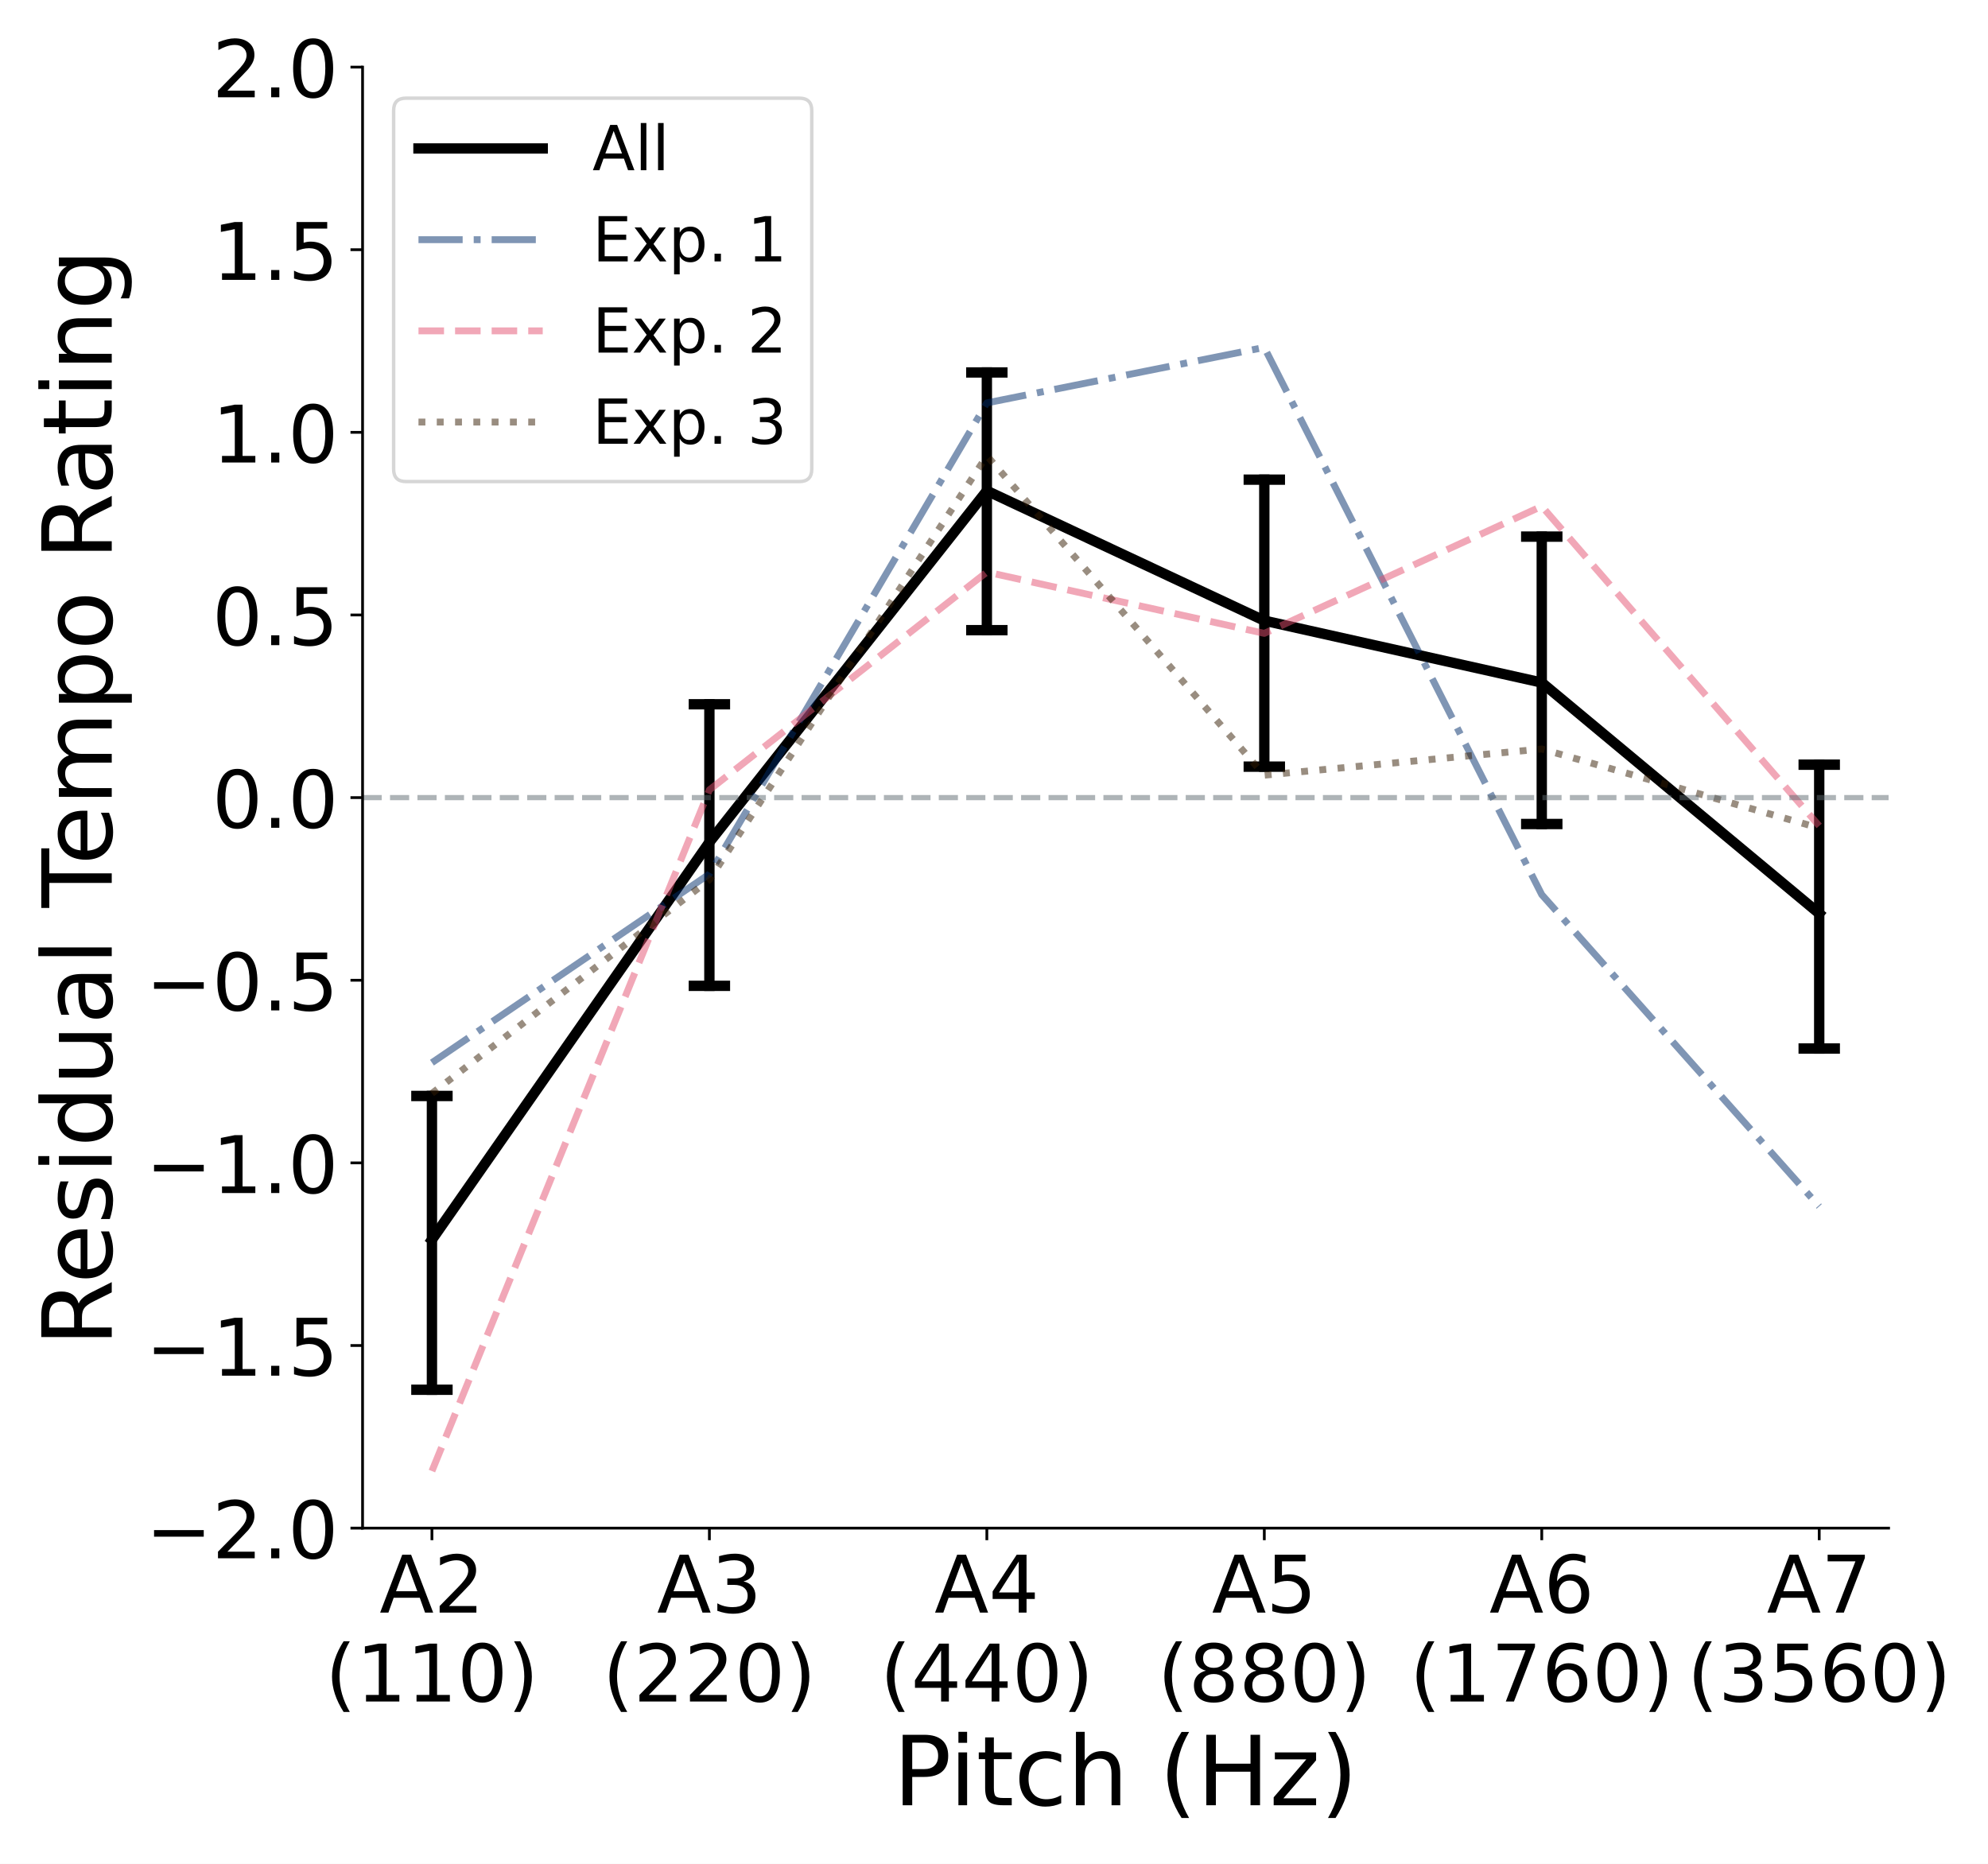
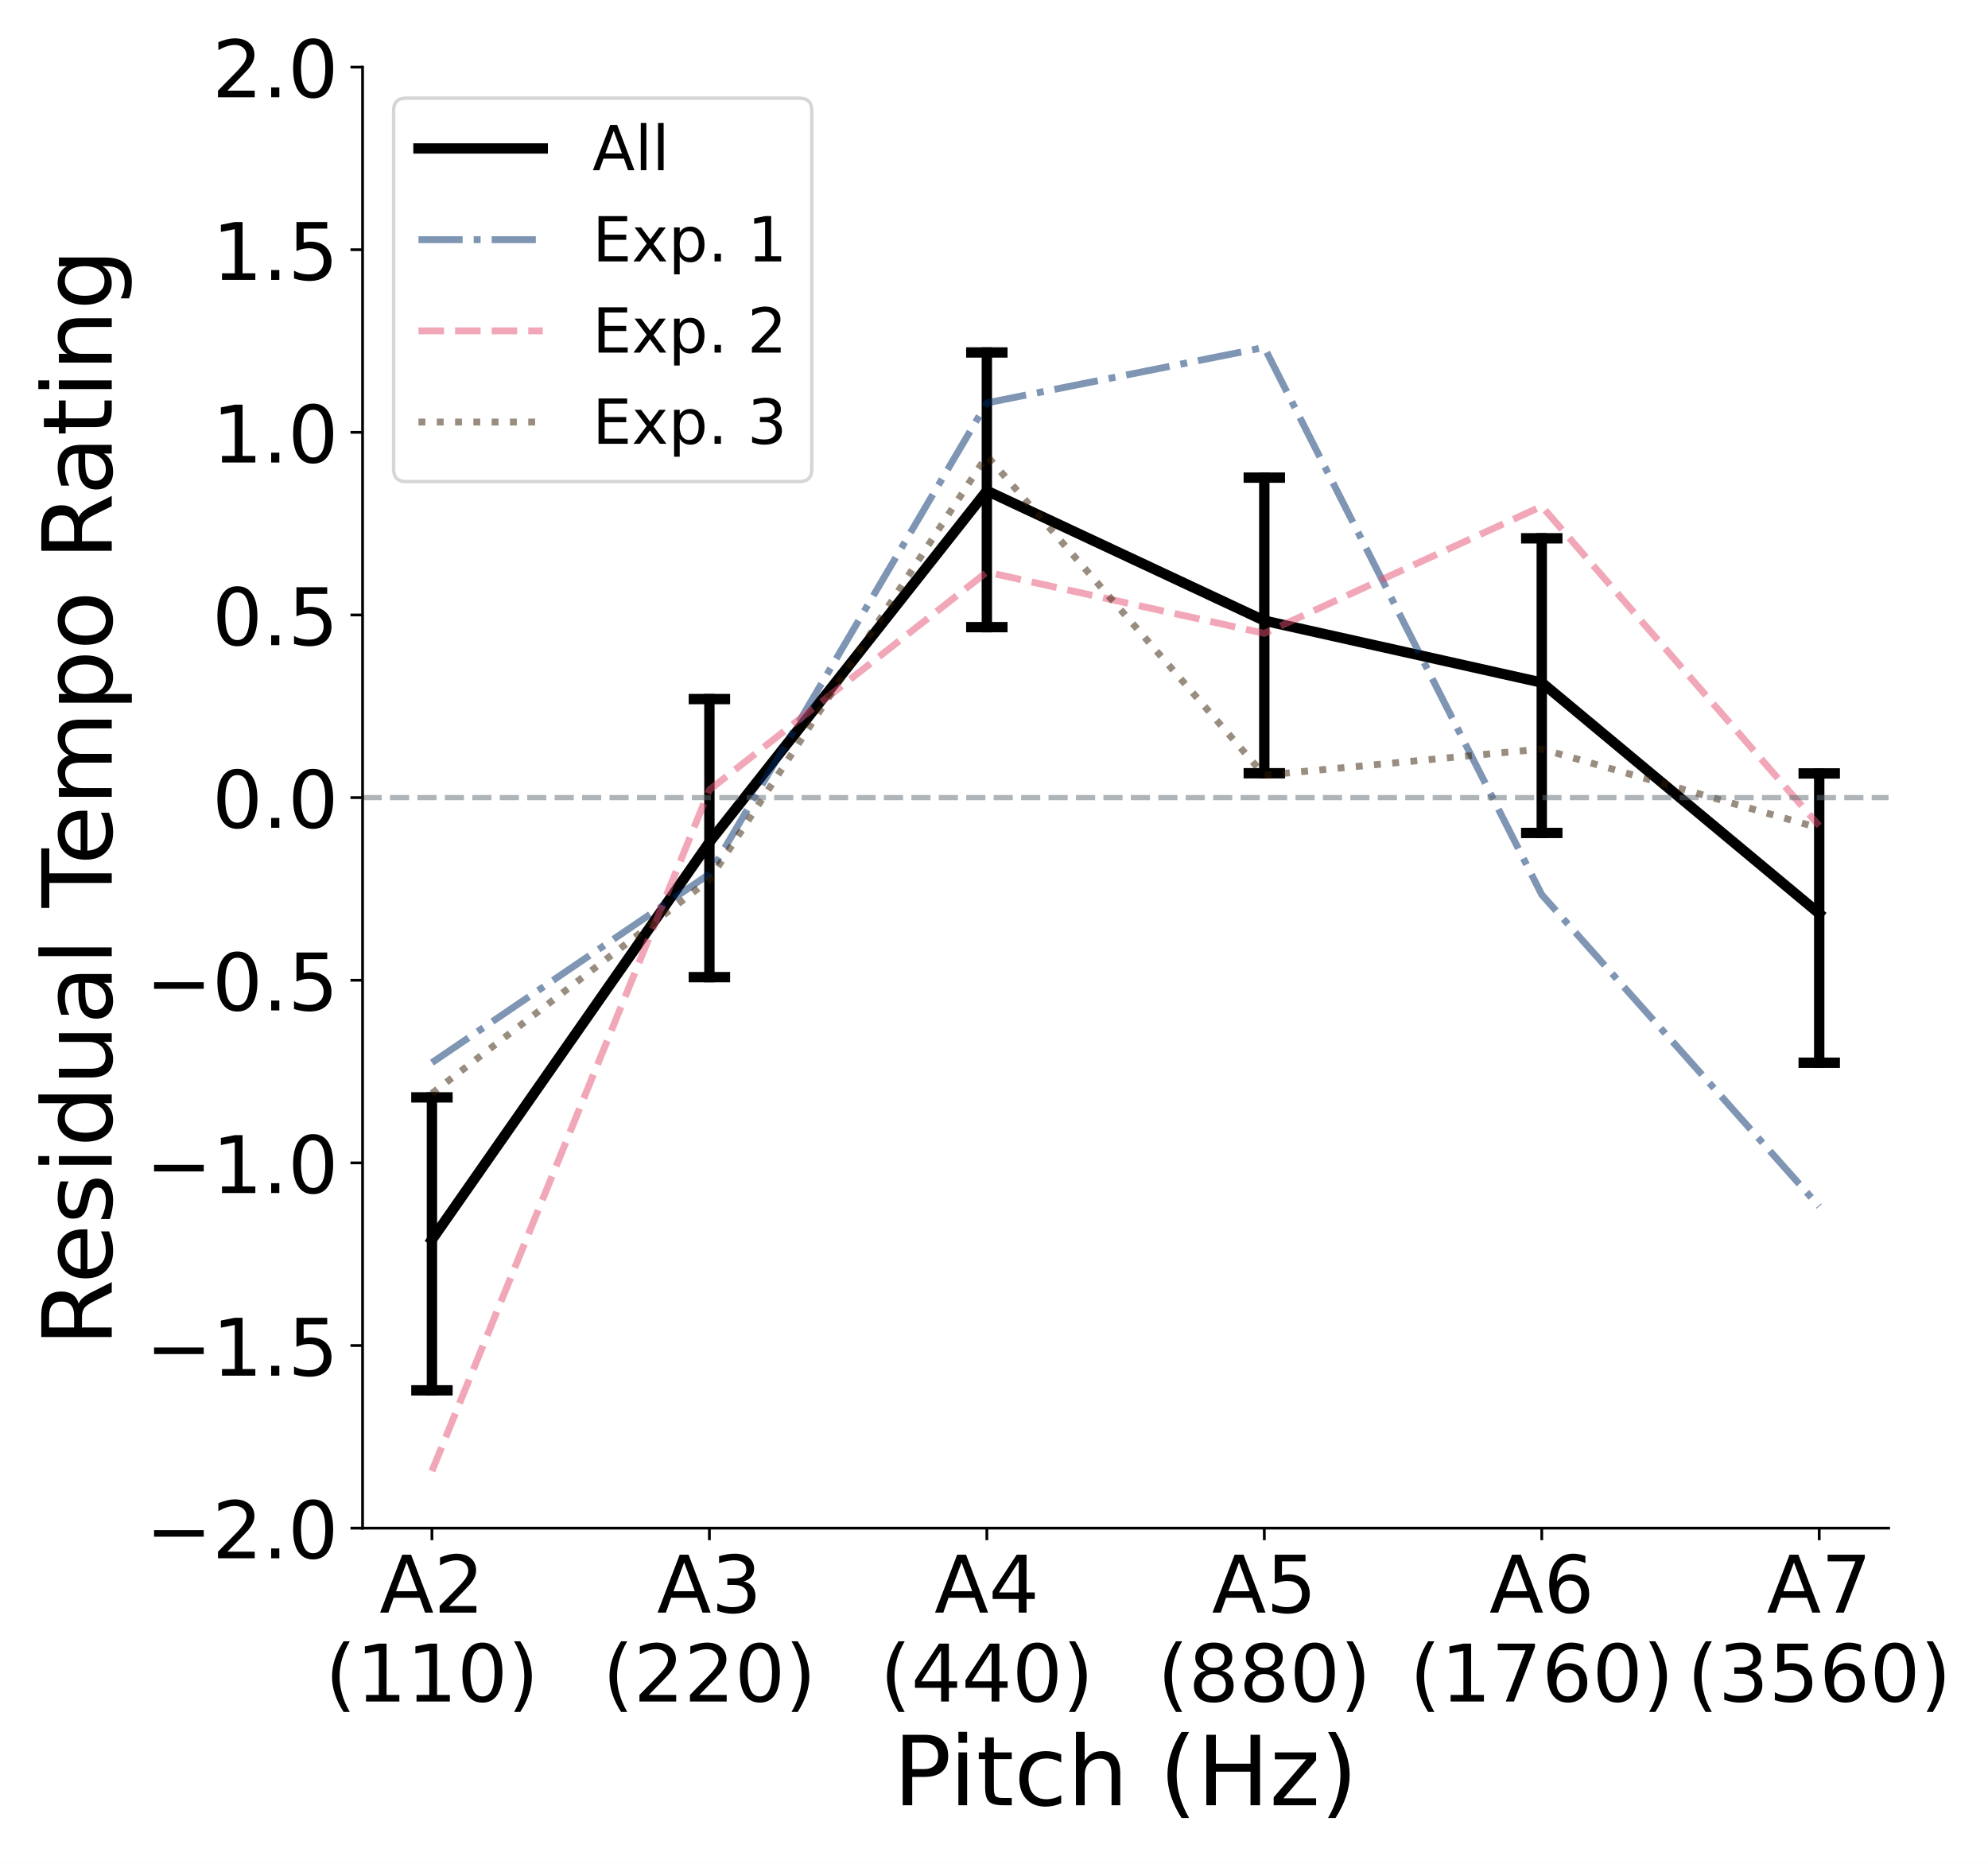
<svg xmlns="http://www.w3.org/2000/svg" xmlns:xlink="http://www.w3.org/1999/xlink" width="576pt" height="540pt" viewBox="0 0 576 540" version="1.1">
  <defs>
    <style type="text/css">*{stroke-linejoin: round; stroke-linecap: butt}</style>
  </defs>
  <g id="figure_1">
    <g id="patch_1">
      <path d="M 0 540  L 576 540  L 576 0  L 0 0  z " style="fill: #ffffff" />
    </g>
    <g id="axes_1">
      <g id="patch_2">
        <path d="M 105.05 442.744  L 547.196 442.744  L 547.196 19.44  L 105.05 19.44  z " style="fill: #ffffff" />
      </g>
      <g id="matplotlib.axis_1">
        <g id="xtick_1">
          <g id="line2d_1">
            <defs>
-               <path id="m0347b98566" d="M 0 0  L 0 3.5  " style="stroke: #000000; stroke-width: 0.8" />
+               <path id="m4b04a10331" d="M 0 0  L 0 3.5  " style="stroke: #000000; stroke-width: 0.8" />
            </defs>
            <g>
-               <use xlink:href="#m0347b98566" x="125.148" y="442.744" style="stroke: #000000; stroke-width: 0.8" />
+               <use xlink:href="#m4b04a10331" x="125.148" y="442.744" style="stroke: #000000; stroke-width: 0.8" />
            </g>
          </g>
          <g id="text_1">
            <g transform="translate(109.9639 467.2204) scale(0.23 -0.23)">
              <defs>
                <path id="DejaVuSans-41" d="M 2188 4044  L 1331 1722  L 3047 1722  L 2188 4044  z M 1831 4666  L 2547 4666  L 4325 0  L 3669 0  L 3244 1197  L 1141 1197  L 716 0  L 50 0  L 1831 4666  z " transform="scale(0.015625)" />
                <path id="DejaVuSans-32" d="M 1228 531  L 3431 531  L 3431 0  L 469 0  L 469 531  Q 828 903 1448 1529  Q 2069 2156 2228 2338  Q 2531 2678 2651 2914  Q 2772 3150 2772 3378  Q 2772 3750 2511 3984  Q 2250 4219 1831 4219  Q 1534 4219 1204 4116  Q 875 4013 500 3803  L 500 4441  Q 881 4594 1212 4672  Q 1544 4750 1819 4750  Q 2544 4750 2975 4387  Q 3406 4025 3406 3419  Q 3406 3131 3298 2873  Q 3191 2616 2906 2266  Q 2828 2175 2409 1742  Q 1991 1309 1228 531  z " transform="scale(0.015625)" />
              </defs>
              <use xlink:href="#DejaVuSans-41" />
              <use xlink:href="#DejaVuSans-32" x="68.408" />
            </g>
            <g transform="translate(94.22332 492.9754) scale(0.23 -0.23)">
              <defs>
                <path id="DejaVuSans-28" d="M 1984 4856  Q 1566 4138 1362 3434  Q 1159 2731 1159 2009  Q 1159 1288 1364 580  Q 1569 -128 1984 -844  L 1484 -844  Q 1016 -109 783 600  Q 550 1309 550 2009  Q 550 2706 781 3412  Q 1013 4119 1484 4856  L 1984 4856  z " transform="scale(0.015625)" />
                <path id="DejaVuSans-31" d="M 794 531  L 1825 531  L 1825 4091  L 703 3866  L 703 4441  L 1819 4666  L 2450 4666  L 2450 531  L 3481 531  L 3481 0  L 794 0  L 794 531  z " transform="scale(0.015625)" />
                <path id="DejaVuSans-30" d="M 2034 4250  Q 1547 4250 1301 3770  Q 1056 3291 1056 2328  Q 1056 1369 1301 889  Q 1547 409 2034 409  Q 2525 409 2770 889  Q 3016 1369 3016 2328  Q 3016 3291 2770 3770  Q 2525 4250 2034 4250  z M 2034 4750  Q 2819 4750 3233 4129  Q 3647 3509 3647 2328  Q 3647 1150 3233 529  Q 2819 -91 2034 -91  Q 1250 -91 836 529  Q 422 1150 422 2328  Q 422 3509 836 4129  Q 1250 4750 2034 4750  z " transform="scale(0.015625)" />
                <path id="DejaVuSans-29" d="M 513 4856  L 1013 4856  Q 1481 4119 1714 3412  Q 1947 2706 1947 2009  Q 1947 1309 1714 600  Q 1481 -109 1013 -844  L 513 -844  Q 928 -128 1133 580  Q 1338 1288 1338 2009  Q 1338 2731 1133 3434  Q 928 4138 513 4856  z " transform="scale(0.015625)" />
              </defs>
              <use xlink:href="#DejaVuSans-28" />
              <use xlink:href="#DejaVuSans-31" x="39.014" />
              <use xlink:href="#DejaVuSans-31" x="102.637" />
              <use xlink:href="#DejaVuSans-30" x="166.26" />
              <use xlink:href="#DejaVuSans-29" x="229.883" />
            </g>
          </g>
        </g>
        <g id="xtick_2">
          <g id="line2d_2">
            <g>
-               <use xlink:href="#m0347b98566" x="205.538" y="442.744" style="stroke: #000000; stroke-width: 0.8" />
+               <use xlink:href="#m4b04a10331" x="205.538" y="442.744" style="stroke: #000000; stroke-width: 0.8" />
            </g>
          </g>
          <g id="text_2">
            <g transform="translate(190.3541 467.2204) scale(0.23 -0.23)">
              <defs>
                <path id="DejaVuSans-33" d="M 2597 2516  Q 3050 2419 3304 2112  Q 3559 1806 3559 1356  Q 3559 666 3084 287  Q 2609 -91 1734 -91  Q 1441 -91 1130 -33  Q 819 25 488 141  L 488 750  Q 750 597 1062 519  Q 1375 441 1716 441  Q 2309 441 2620 675  Q 2931 909 2931 1356  Q 2931 1769 2642 2001  Q 2353 2234 1838 2234  L 1294 2234  L 1294 2753  L 1863 2753  Q 2328 2753 2575 2939  Q 2822 3125 2822 3475  Q 2822 3834 2567 4026  Q 2313 4219 1838 4219  Q 1578 4219 1281 4162  Q 984 4106 628 3988  L 628 4550  Q 988 4650 1302 4700  Q 1616 4750 1894 4750  Q 2613 4750 3031 4423  Q 3450 4097 3450 3541  Q 3450 3153 3228 2886  Q 3006 2619 2597 2516  z " transform="scale(0.015625)" />
              </defs>
              <use xlink:href="#DejaVuSans-41" />
              <use xlink:href="#DejaVuSans-33" x="68.408" />
            </g>
            <g transform="translate(174.6135 492.9754) scale(0.23 -0.23)">
              <use xlink:href="#DejaVuSans-28" />
              <use xlink:href="#DejaVuSans-32" x="39.014" />
              <use xlink:href="#DejaVuSans-32" x="102.637" />
              <use xlink:href="#DejaVuSans-30" x="166.26" />
              <use xlink:href="#DejaVuSans-29" x="229.883" />
            </g>
          </g>
        </g>
        <g id="xtick_3">
          <g id="line2d_3">
            <g>
-               <use xlink:href="#m0347b98566" x="285.928" y="442.744" style="stroke: #000000; stroke-width: 0.8" />
+               <use xlink:href="#m4b04a10331" x="285.928" y="442.744" style="stroke: #000000; stroke-width: 0.8" />
            </g>
          </g>
          <g id="text_3">
            <g transform="translate(270.7443 467.2204) scale(0.23 -0.23)">
              <defs>
                <path id="DejaVuSans-34" d="M 2419 4116  L 825 1625  L 2419 1625  L 2419 4116  z M 2253 4666  L 3047 4666  L 3047 1625  L 3713 1625  L 3713 1100  L 3047 1100  L 3047 0  L 2419 0  L 2419 1100  L 313 1100  L 313 1709  L 2253 4666  z " transform="scale(0.015625)" />
              </defs>
              <use xlink:href="#DejaVuSans-41" />
              <use xlink:href="#DejaVuSans-34" x="68.408" />
            </g>
            <g transform="translate(255.0037 492.9754) scale(0.23 -0.23)">
              <use xlink:href="#DejaVuSans-28" />
              <use xlink:href="#DejaVuSans-34" x="39.014" />
              <use xlink:href="#DejaVuSans-34" x="102.637" />
              <use xlink:href="#DejaVuSans-30" x="166.26" />
              <use xlink:href="#DejaVuSans-29" x="229.883" />
            </g>
          </g>
        </g>
        <g id="xtick_4">
          <g id="line2d_4">
            <g>
-               <use xlink:href="#m0347b98566" x="366.318" y="442.744" style="stroke: #000000; stroke-width: 0.8" />
+               <use xlink:href="#m4b04a10331" x="366.318" y="442.744" style="stroke: #000000; stroke-width: 0.8" />
            </g>
          </g>
          <g id="text_4">
            <g transform="translate(351.1344 467.2204) scale(0.23 -0.23)">
              <defs>
                <path id="DejaVuSans-35" d="M 691 4666  L 3169 4666  L 3169 4134  L 1269 4134  L 1269 2991  Q 1406 3038 1543 3061  Q 1681 3084 1819 3084  Q 2600 3084 3056 2656  Q 3513 2228 3513 1497  Q 3513 744 3044 326  Q 2575 -91 1722 -91  Q 1428 -91 1123 -41  Q 819 9 494 109  L 494 744  Q 775 591 1075 516  Q 1375 441 1709 441  Q 2250 441 2565 725  Q 2881 1009 2881 1497  Q 2881 1984 2565 2268  Q 2250 2553 1709 2553  Q 1456 2553 1204 2497  Q 953 2441 691 2322  L 691 4666  z " transform="scale(0.015625)" />
              </defs>
              <use xlink:href="#DejaVuSans-41" />
              <use xlink:href="#DejaVuSans-35" x="68.408" />
            </g>
            <g transform="translate(335.3938 492.9754) scale(0.23 -0.23)">
              <defs>
                <path id="DejaVuSans-38" d="M 2034 2216  Q 1584 2216 1326 1975  Q 1069 1734 1069 1313  Q 1069 891 1326 650  Q 1584 409 2034 409  Q 2484 409 2743 651  Q 3003 894 3003 1313  Q 3003 1734 2745 1975  Q 2488 2216 2034 2216  z M 1403 2484  Q 997 2584 770 2862  Q 544 3141 544 3541  Q 544 4100 942 4425  Q 1341 4750 2034 4750  Q 2731 4750 3128 4425  Q 3525 4100 3525 3541  Q 3525 3141 3298 2862  Q 3072 2584 2669 2484  Q 3125 2378 3379 2068  Q 3634 1759 3634 1313  Q 3634 634 3220 271  Q 2806 -91 2034 -91  Q 1263 -91 848 271  Q 434 634 434 1313  Q 434 1759 690 2068  Q 947 2378 1403 2484  z M 1172 3481  Q 1172 3119 1398 2916  Q 1625 2713 2034 2713  Q 2441 2713 2670 2916  Q 2900 3119 2900 3481  Q 2900 3844 2670 4047  Q 2441 4250 2034 4250  Q 1625 4250 1398 4047  Q 1172 3844 1172 3481  z " transform="scale(0.015625)" />
              </defs>
              <use xlink:href="#DejaVuSans-28" />
              <use xlink:href="#DejaVuSans-38" x="39.014" />
              <use xlink:href="#DejaVuSans-38" x="102.637" />
              <use xlink:href="#DejaVuSans-30" x="166.26" />
              <use xlink:href="#DejaVuSans-29" x="229.883" />
            </g>
          </g>
        </g>
        <g id="xtick_5">
          <g id="line2d_5">
            <g>
-               <use xlink:href="#m0347b98566" x="446.708" y="442.744" style="stroke: #000000; stroke-width: 0.8" />
+               <use xlink:href="#m4b04a10331" x="446.708" y="442.744" style="stroke: #000000; stroke-width: 0.8" />
            </g>
          </g>
          <g id="text_5">
            <g transform="translate(431.5246 467.2204) scale(0.23 -0.23)">
              <defs>
                <path id="DejaVuSans-36" d="M 2113 2584  Q 1688 2584 1439 2293  Q 1191 2003 1191 1497  Q 1191 994 1439 701  Q 1688 409 2113 409  Q 2538 409 2786 701  Q 3034 994 3034 1497  Q 3034 2003 2786 2293  Q 2538 2584 2113 2584  z M 3366 4563  L 3366 3988  Q 3128 4100 2886 4159  Q 2644 4219 2406 4219  Q 1781 4219 1451 3797  Q 1122 3375 1075 2522  Q 1259 2794 1537 2939  Q 1816 3084 2150 3084  Q 2853 3084 3261 2657  Q 3669 2231 3669 1497  Q 3669 778 3244 343  Q 2819 -91 2113 -91  Q 1303 -91 875 529  Q 447 1150 447 2328  Q 447 3434 972 4092  Q 1497 4750 2381 4750  Q 2619 4750 2861 4703  Q 3103 4656 3366 4563  z " transform="scale(0.015625)" />
              </defs>
              <use xlink:href="#DejaVuSans-41" />
              <use xlink:href="#DejaVuSans-36" x="68.408" />
            </g>
            <g transform="translate(408.4671 492.9754) scale(0.23 -0.23)">
              <defs>
                <path id="DejaVuSans-37" d="M 525 4666  L 3525 4666  L 3525 4397  L 1831 0  L 1172 0  L 2766 4134  L 525 4134  L 525 4666  z " transform="scale(0.015625)" />
              </defs>
              <use xlink:href="#DejaVuSans-28" />
              <use xlink:href="#DejaVuSans-31" x="39.014" />
              <use xlink:href="#DejaVuSans-37" x="102.637" />
              <use xlink:href="#DejaVuSans-36" x="166.26" />
              <use xlink:href="#DejaVuSans-30" x="229.883" />
              <use xlink:href="#DejaVuSans-29" x="293.506" />
            </g>
          </g>
        </g>
        <g id="xtick_6">
          <g id="line2d_6">
            <g>
-               <use xlink:href="#m0347b98566" x="527.098" y="442.744" style="stroke: #000000; stroke-width: 0.8" />
+               <use xlink:href="#m4b04a10331" x="527.098" y="442.744" style="stroke: #000000; stroke-width: 0.8" />
            </g>
          </g>
          <g id="text_6">
            <g transform="translate(511.9148 467.2204) scale(0.23 -0.23)">
              <use xlink:href="#DejaVuSans-41" />
              <use xlink:href="#DejaVuSans-37" x="68.408" />
            </g>
            <g transform="translate(488.8573 492.9754) scale(0.23 -0.23)">
              <use xlink:href="#DejaVuSans-28" />
              <use xlink:href="#DejaVuSans-33" x="39.014" />
              <use xlink:href="#DejaVuSans-35" x="102.637" />
              <use xlink:href="#DejaVuSans-36" x="166.26" />
              <use xlink:href="#DejaVuSans-30" x="229.883" />
              <use xlink:href="#DejaVuSans-29" x="293.506" />
            </g>
          </g>
        </g>
        <g id="text_7">
          <g transform="translate(258.7983 523.0343) scale(0.28 -0.28)">
            <defs>
              <path id="DejaVuSans-50" d="M 1259 4147  L 1259 2394  L 2053 2394  Q 2494 2394 2734 2622  Q 2975 2850 2975 3272  Q 2975 3691 2734 3919  Q 2494 4147 2053 4147  L 1259 4147  z M 628 4666  L 2053 4666  Q 2838 4666 3239 4311  Q 3641 3956 3641 3272  Q 3641 2581 3239 2228  Q 2838 1875 2053 1875  L 1259 1875  L 1259 0  L 628 0  L 628 4666  z " transform="scale(0.015625)" />
              <path id="DejaVuSans-69" d="M 603 3500  L 1178 3500  L 1178 0  L 603 0  L 603 3500  z M 603 4863  L 1178 4863  L 1178 4134  L 603 4134  L 603 4863  z " transform="scale(0.015625)" />
              <path id="DejaVuSans-74" d="M 1172 4494  L 1172 3500  L 2356 3500  L 2356 3053  L 1172 3053  L 1172 1153  Q 1172 725 1289 603  Q 1406 481 1766 481  L 2356 481  L 2356 0  L 1766 0  Q 1100 0 847 248  Q 594 497 594 1153  L 594 3053  L 172 3053  L 172 3500  L 594 3500  L 594 4494  L 1172 4494  z " transform="scale(0.015625)" />
              <path id="DejaVuSans-63" d="M 3122 3366  L 3122 2828  Q 2878 2963 2633 3030  Q 2388 3097 2138 3097  Q 1578 3097 1268 2742  Q 959 2388 959 1747  Q 959 1106 1268 751  Q 1578 397 2138 397  Q 2388 397 2633 464  Q 2878 531 3122 666  L 3122 134  Q 2881 22 2623 -34  Q 2366 -91 2075 -91  Q 1284 -91 818 406  Q 353 903 353 1747  Q 353 2603 823 3093  Q 1294 3584 2113 3584  Q 2378 3584 2631 3529  Q 2884 3475 3122 3366  z " transform="scale(0.015625)" />
              <path id="DejaVuSans-68" d="M 3513 2113  L 3513 0  L 2938 0  L 2938 2094  Q 2938 2591 2744 2837  Q 2550 3084 2163 3084  Q 1697 3084 1428 2787  Q 1159 2491 1159 1978  L 1159 0  L 581 0  L 581 4863  L 1159 4863  L 1159 2956  Q 1366 3272 1645 3428  Q 1925 3584 2291 3584  Q 2894 3584 3203 3211  Q 3513 2838 3513 2113  z " transform="scale(0.015625)" />
              <path id="DejaVuSans-20" transform="scale(0.015625)" />
              <path id="DejaVuSans-48" d="M 628 4666  L 1259 4666  L 1259 2753  L 3553 2753  L 3553 4666  L 4184 4666  L 4184 0  L 3553 0  L 3553 2222  L 1259 2222  L 1259 0  L 628 0  L 628 4666  z " transform="scale(0.015625)" />
              <path id="DejaVuSans-7a" d="M 353 3500  L 3084 3500  L 3084 2975  L 922 459  L 3084 459  L 3084 0  L 275 0  L 275 525  L 2438 3041  L 353 3041  L 353 3500  z " transform="scale(0.015625)" />
            </defs>
            <use xlink:href="#DejaVuSans-50" />
            <use xlink:href="#DejaVuSans-69" x="58.053" />
            <use xlink:href="#DejaVuSans-74" x="85.836" />
            <use xlink:href="#DejaVuSans-63" x="125.045" />
            <use xlink:href="#DejaVuSans-68" x="180.025" />
            <use xlink:href="#DejaVuSans-20" x="243.404" />
            <use xlink:href="#DejaVuSans-28" x="275.191" />
            <use xlink:href="#DejaVuSans-48" x="314.205" />
            <use xlink:href="#DejaVuSans-7a" x="389.4" />
            <use xlink:href="#DejaVuSans-29" x="441.891" />
          </g>
        </g>
      </g>
      <g id="matplotlib.axis_2">
        <g id="ytick_1">
          <g id="line2d_7">
            <defs>
-               <path id="mff4b26c1d7" d="M 0 0  L -3.5 0  " style="stroke: #000000; stroke-width: 0.8" />
+               <path id="m0fff9d76de" d="M 0 0  L -3.5 0  " style="stroke: #000000; stroke-width: 0.8" />
            </defs>
            <g>
-               <use xlink:href="#mff4b26c1d7" x="105.05" y="442.744" style="stroke: #000000; stroke-width: 0.8" />
+               <use xlink:href="#m0fff9d76de" x="105.05" y="442.744" style="stroke: #000000; stroke-width: 0.8" />
            </g>
          </g>
          <g id="text_8">
            <g transform="translate(42.19953 451.4822) scale(0.23 -0.23)">
              <defs>
                <path id="DejaVuSans-2212" d="M 678 2272  L 4684 2272  L 4684 1741  L 678 1741  L 678 2272  z " transform="scale(0.015625)" />
                <path id="DejaVuSans-2e" d="M 684 794  L 1344 794  L 1344 0  L 684 0  L 684 794  z " transform="scale(0.015625)" />
              </defs>
              <use xlink:href="#DejaVuSans-2212" />
              <use xlink:href="#DejaVuSans-32" x="83.789" />
              <use xlink:href="#DejaVuSans-2e" x="147.412" />
              <use xlink:href="#DejaVuSans-30" x="179.199" />
            </g>
          </g>
        </g>
        <g id="ytick_2">
          <g id="line2d_8">
            <g>
-               <use xlink:href="#mff4b26c1d7" x="105.05" y="389.831" style="stroke: #000000; stroke-width: 0.8" />
+               <use xlink:href="#m0fff9d76de" x="105.05" y="389.831" style="stroke: #000000; stroke-width: 0.8" />
            </g>
          </g>
          <g id="text_9">
            <g transform="translate(42.19953 398.5692) scale(0.23 -0.23)">
              <use xlink:href="#DejaVuSans-2212" />
              <use xlink:href="#DejaVuSans-31" x="83.789" />
              <use xlink:href="#DejaVuSans-2e" x="147.412" />
              <use xlink:href="#DejaVuSans-35" x="179.199" />
            </g>
          </g>
        </g>
        <g id="ytick_3">
          <g id="line2d_9">
            <g>
-               <use xlink:href="#mff4b26c1d7" x="105.05" y="336.918" style="stroke: #000000; stroke-width: 0.8" />
+               <use xlink:href="#m0fff9d76de" x="105.05" y="336.918" style="stroke: #000000; stroke-width: 0.8" />
            </g>
          </g>
          <g id="text_10">
            <g transform="translate(42.19953 345.6562) scale(0.23 -0.23)">
              <use xlink:href="#DejaVuSans-2212" />
              <use xlink:href="#DejaVuSans-31" x="83.789" />
              <use xlink:href="#DejaVuSans-2e" x="147.412" />
              <use xlink:href="#DejaVuSans-30" x="179.199" />
            </g>
          </g>
        </g>
        <g id="ytick_4">
          <g id="line2d_10">
            <g>
-               <use xlink:href="#mff4b26c1d7" x="105.05" y="284.005" style="stroke: #000000; stroke-width: 0.8" />
+               <use xlink:href="#m0fff9d76de" x="105.05" y="284.005" style="stroke: #000000; stroke-width: 0.8" />
            </g>
          </g>
          <g id="text_11">
            <g transform="translate(42.19953 292.7432) scale(0.23 -0.23)">
              <use xlink:href="#DejaVuSans-2212" />
              <use xlink:href="#DejaVuSans-30" x="83.789" />
              <use xlink:href="#DejaVuSans-2e" x="147.412" />
              <use xlink:href="#DejaVuSans-35" x="179.199" />
            </g>
          </g>
        </g>
        <g id="ytick_5">
          <g id="line2d_11">
            <g>
-               <use xlink:href="#mff4b26c1d7" x="105.05" y="231.092" style="stroke: #000000; stroke-width: 0.8" />
+               <use xlink:href="#m0fff9d76de" x="105.05" y="231.092" style="stroke: #000000; stroke-width: 0.8" />
            </g>
          </g>
          <g id="text_12">
            <g transform="translate(61.47281 239.8302) scale(0.23 -0.23)">
              <use xlink:href="#DejaVuSans-30" />
              <use xlink:href="#DejaVuSans-2e" x="63.623" />
              <use xlink:href="#DejaVuSans-30" x="95.41" />
            </g>
          </g>
        </g>
        <g id="ytick_6">
          <g id="line2d_12">
            <g>
-               <use xlink:href="#mff4b26c1d7" x="105.05" y="178.179" style="stroke: #000000; stroke-width: 0.8" />
+               <use xlink:href="#m0fff9d76de" x="105.05" y="178.179" style="stroke: #000000; stroke-width: 0.8" />
            </g>
          </g>
          <g id="text_13">
            <g transform="translate(61.47281 186.9172) scale(0.23 -0.23)">
              <use xlink:href="#DejaVuSans-30" />
              <use xlink:href="#DejaVuSans-2e" x="63.623" />
              <use xlink:href="#DejaVuSans-35" x="95.41" />
            </g>
          </g>
        </g>
        <g id="ytick_7">
          <g id="line2d_13">
            <g>
-               <use xlink:href="#mff4b26c1d7" x="105.05" y="125.266" style="stroke: #000000; stroke-width: 0.8" />
+               <use xlink:href="#m0fff9d76de" x="105.05" y="125.266" style="stroke: #000000; stroke-width: 0.8" />
            </g>
          </g>
          <g id="text_14">
            <g transform="translate(61.47281 134.0042) scale(0.23 -0.23)">
              <use xlink:href="#DejaVuSans-31" />
              <use xlink:href="#DejaVuSans-2e" x="63.623" />
              <use xlink:href="#DejaVuSans-30" x="95.41" />
            </g>
          </g>
        </g>
        <g id="ytick_8">
          <g id="line2d_14">
            <g>
-               <use xlink:href="#mff4b26c1d7" x="105.05" y="72.353" style="stroke: #000000; stroke-width: 0.8" />
+               <use xlink:href="#m0fff9d76de" x="105.05" y="72.353" style="stroke: #000000; stroke-width: 0.8" />
            </g>
          </g>
          <g id="text_15">
            <g transform="translate(61.47281 81.0912) scale(0.23 -0.23)">
              <use xlink:href="#DejaVuSans-31" />
              <use xlink:href="#DejaVuSans-2e" x="63.623" />
              <use xlink:href="#DejaVuSans-35" x="95.41" />
            </g>
          </g>
        </g>
        <g id="ytick_9">
          <g id="line2d_15">
            <g>
-               <use xlink:href="#mff4b26c1d7" x="105.05" y="19.44" style="stroke: #000000; stroke-width: 0.8" />
+               <use xlink:href="#m0fff9d76de" x="105.05" y="19.44" style="stroke: #000000; stroke-width: 0.8" />
            </g>
          </g>
          <g id="text_16">
            <g transform="translate(61.47281 28.1782) scale(0.23 -0.23)">
              <use xlink:href="#DejaVuSans-32" />
              <use xlink:href="#DejaVuSans-2e" x="63.623" />
              <use xlink:href="#DejaVuSans-30" x="95.41" />
            </g>
          </g>
        </g>
        <g id="text_17">
          <g transform="translate(32.37641 390.1211) rotate(-90) scale(0.28 -0.28)">
            <defs>
              <path id="DejaVuSans-52" d="M 2841 2188  Q 3044 2119 3236 1894  Q 3428 1669 3622 1275  L 4263 0  L 3584 0  L 2988 1197  Q 2756 1666 2539 1819  Q 2322 1972 1947 1972  L 1259 1972  L 1259 0  L 628 0  L 628 4666  L 2053 4666  Q 2853 4666 3247 4331  Q 3641 3997 3641 3322  Q 3641 2881 3436 2590  Q 3231 2300 2841 2188  z M 1259 4147  L 1259 2491  L 2053 2491  Q 2509 2491 2742 2702  Q 2975 2913 2975 3322  Q 2975 3731 2742 3939  Q 2509 4147 2053 4147  L 1259 4147  z " transform="scale(0.015625)" />
              <path id="DejaVuSans-65" d="M 3597 1894  L 3597 1613  L 953 1613  Q 991 1019 1311 708  Q 1631 397 2203 397  Q 2534 397 2845 478  Q 3156 559 3463 722  L 3463 178  Q 3153 47 2828 -22  Q 2503 -91 2169 -91  Q 1331 -91 842 396  Q 353 884 353 1716  Q 353 2575 817 3079  Q 1281 3584 2069 3584  Q 2775 3584 3186 3129  Q 3597 2675 3597 1894  z M 3022 2063  Q 3016 2534 2758 2815  Q 2500 3097 2075 3097  Q 1594 3097 1305 2825  Q 1016 2553 972 2059  L 3022 2063  z " transform="scale(0.015625)" />
              <path id="DejaVuSans-73" d="M 2834 3397  L 2834 2853  Q 2591 2978 2328 3040  Q 2066 3103 1784 3103  Q 1356 3103 1142 2972  Q 928 2841 928 2578  Q 928 2378 1081 2264  Q 1234 2150 1697 2047  L 1894 2003  Q 2506 1872 2764 1633  Q 3022 1394 3022 966  Q 3022 478 2636 193  Q 2250 -91 1575 -91  Q 1294 -91 989 -36  Q 684 19 347 128  L 347 722  Q 666 556 975 473  Q 1284 391 1588 391  Q 1994 391 2212 530  Q 2431 669 2431 922  Q 2431 1156 2273 1281  Q 2116 1406 1581 1522  L 1381 1569  Q 847 1681 609 1914  Q 372 2147 372 2553  Q 372 3047 722 3315  Q 1072 3584 1716 3584  Q 2034 3584 2315 3537  Q 2597 3491 2834 3397  z " transform="scale(0.015625)" />
              <path id="DejaVuSans-64" d="M 2906 2969  L 2906 4863  L 3481 4863  L 3481 0  L 2906 0  L 2906 525  Q 2725 213 2448 61  Q 2172 -91 1784 -91  Q 1150 -91 751 415  Q 353 922 353 1747  Q 353 2572 751 3078  Q 1150 3584 1784 3584  Q 2172 3584 2448 3432  Q 2725 3281 2906 2969  z M 947 1747  Q 947 1113 1208 752  Q 1469 391 1925 391  Q 2381 391 2643 752  Q 2906 1113 2906 1747  Q 2906 2381 2643 2742  Q 2381 3103 1925 3103  Q 1469 3103 1208 2742  Q 947 2381 947 1747  z " transform="scale(0.015625)" />
              <path id="DejaVuSans-75" d="M 544 1381  L 544 3500  L 1119 3500  L 1119 1403  Q 1119 906 1312 657  Q 1506 409 1894 409  Q 2359 409 2629 706  Q 2900 1003 2900 1516  L 2900 3500  L 3475 3500  L 3475 0  L 2900 0  L 2900 538  Q 2691 219 2414 64  Q 2138 -91 1772 -91  Q 1169 -91 856 284  Q 544 659 544 1381  z M 1991 3584  L 1991 3584  z " transform="scale(0.015625)" />
              <path id="DejaVuSans-61" d="M 2194 1759  Q 1497 1759 1228 1600  Q 959 1441 959 1056  Q 959 750 1161 570  Q 1363 391 1709 391  Q 2188 391 2477 730  Q 2766 1069 2766 1631  L 2766 1759  L 2194 1759  z M 3341 1997  L 3341 0  L 2766 0  L 2766 531  Q 2569 213 2275 61  Q 1981 -91 1556 -91  Q 1019 -91 701 211  Q 384 513 384 1019  Q 384 1609 779 1909  Q 1175 2209 1959 2209  L 2766 2209  L 2766 2266  Q 2766 2663 2505 2880  Q 2244 3097 1772 3097  Q 1472 3097 1187 3025  Q 903 2953 641 2809  L 641 3341  Q 956 3463 1253 3523  Q 1550 3584 1831 3584  Q 2591 3584 2966 3190  Q 3341 2797 3341 1997  z " transform="scale(0.015625)" />
              <path id="DejaVuSans-6c" d="M 603 4863  L 1178 4863  L 1178 0  L 603 0  L 603 4863  z " transform="scale(0.015625)" />
              <path id="DejaVuSans-54" d="M -19 4666  L 3928 4666  L 3928 4134  L 2272 4134  L 2272 0  L 1638 0  L 1638 4134  L -19 4134  L -19 4666  z " transform="scale(0.015625)" />
              <path id="DejaVuSans-6d" d="M 3328 2828  Q 3544 3216 3844 3400  Q 4144 3584 4550 3584  Q 5097 3584 5394 3201  Q 5691 2819 5691 2113  L 5691 0  L 5113 0  L 5113 2094  Q 5113 2597 4934 2840  Q 4756 3084 4391 3084  Q 3944 3084 3684 2787  Q 3425 2491 3425 1978  L 3425 0  L 2847 0  L 2847 2094  Q 2847 2600 2669 2842  Q 2491 3084 2119 3084  Q 1678 3084 1418 2786  Q 1159 2488 1159 1978  L 1159 0  L 581 0  L 581 3500  L 1159 3500  L 1159 2956  Q 1356 3278 1631 3431  Q 1906 3584 2284 3584  Q 2666 3584 2933 3390  Q 3200 3197 3328 2828  z " transform="scale(0.015625)" />
              <path id="DejaVuSans-70" d="M 1159 525  L 1159 -1331  L 581 -1331  L 581 3500  L 1159 3500  L 1159 2969  Q 1341 3281 1617 3432  Q 1894 3584 2278 3584  Q 2916 3584 3314 3078  Q 3713 2572 3713 1747  Q 3713 922 3314 415  Q 2916 -91 2278 -91  Q 1894 -91 1617 61  Q 1341 213 1159 525  z M 3116 1747  Q 3116 2381 2855 2742  Q 2594 3103 2138 3103  Q 1681 3103 1420 2742  Q 1159 2381 1159 1747  Q 1159 1113 1420 752  Q 1681 391 2138 391  Q 2594 391 2855 752  Q 3116 1113 3116 1747  z " transform="scale(0.015625)" />
              <path id="DejaVuSans-6f" d="M 1959 3097  Q 1497 3097 1228 2736  Q 959 2375 959 1747  Q 959 1119 1226 758  Q 1494 397 1959 397  Q 2419 397 2687 759  Q 2956 1122 2956 1747  Q 2956 2369 2687 2733  Q 2419 3097 1959 3097  z M 1959 3584  Q 2709 3584 3137 3096  Q 3566 2609 3566 1747  Q 3566 888 3137 398  Q 2709 -91 1959 -91  Q 1206 -91 779 398  Q 353 888 353 1747  Q 353 2609 779 3096  Q 1206 3584 1959 3584  z " transform="scale(0.015625)" />
              <path id="DejaVuSans-6e" d="M 3513 2113  L 3513 0  L 2938 0  L 2938 2094  Q 2938 2591 2744 2837  Q 2550 3084 2163 3084  Q 1697 3084 1428 2787  Q 1159 2491 1159 1978  L 1159 0  L 581 0  L 581 3500  L 1159 3500  L 1159 2956  Q 1366 3272 1645 3428  Q 1925 3584 2291 3584  Q 2894 3584 3203 3211  Q 3513 2838 3513 2113  z " transform="scale(0.015625)" />
              <path id="DejaVuSans-67" d="M 2906 1791  Q 2906 2416 2648 2759  Q 2391 3103 1925 3103  Q 1463 3103 1205 2759  Q 947 2416 947 1791  Q 947 1169 1205 825  Q 1463 481 1925 481  Q 2391 481 2648 825  Q 2906 1169 2906 1791  z M 3481 434  Q 3481 -459 3084 -895  Q 2688 -1331 1869 -1331  Q 1566 -1331 1297 -1286  Q 1028 -1241 775 -1147  L 775 -588  Q 1028 -725 1275 -790  Q 1522 -856 1778 -856  Q 2344 -856 2625 -561  Q 2906 -266 2906 331  L 2906 616  Q 2728 306 2450 153  Q 2172 0 1784 0  Q 1141 0 747 490  Q 353 981 353 1791  Q 353 2603 747 3093  Q 1141 3584 1784 3584  Q 2172 3584 2450 3431  Q 2728 3278 2906 2969  L 2906 3500  L 3481 3500  L 3481 434  z " transform="scale(0.015625)" />
            </defs>
            <use xlink:href="#DejaVuSans-52" />
            <use xlink:href="#DejaVuSans-65" x="64.982" />
            <use xlink:href="#DejaVuSans-73" x="126.506" />
            <use xlink:href="#DejaVuSans-69" x="178.605" />
            <use xlink:href="#DejaVuSans-64" x="206.389" />
            <use xlink:href="#DejaVuSans-75" x="269.865" />
            <use xlink:href="#DejaVuSans-61" x="333.244" />
            <use xlink:href="#DejaVuSans-6c" x="394.523" />
            <use xlink:href="#DejaVuSans-20" x="422.307" />
            <use xlink:href="#DejaVuSans-54" x="454.094" />
            <use xlink:href="#DejaVuSans-65" x="498.178" />
            <use xlink:href="#DejaVuSans-6d" x="559.701" />
            <use xlink:href="#DejaVuSans-70" x="657.113" />
            <use xlink:href="#DejaVuSans-6f" x="720.59" />
            <use xlink:href="#DejaVuSans-20" x="781.771" />
            <use xlink:href="#DejaVuSans-52" x="813.559" />
            <use xlink:href="#DejaVuSans-61" x="880.791" />
            <use xlink:href="#DejaVuSans-74" x="942.07" />
            <use xlink:href="#DejaVuSans-69" x="981.279" />
            <use xlink:href="#DejaVuSans-6e" x="1009.062" />
            <use xlink:href="#DejaVuSans-67" x="1072.441" />
          </g>
        </g>
      </g>
      <g id="line2d_16">
-         <path d="M 125.148 359.164  L 205.538 244.016  L 285.928 142.199  L 366.318 179.821  L 446.708 197.766  L 527.098 264.683  " clip-path="url(#pb152ad35e5)" style="fill: none; stroke: #000000; stroke-width: 3; stroke-linecap: square" />
+         <path d="M 125.148 359.164  L 205.538 244.016  L 285.928 142.199  L 366.318 179.821  L 446.708 197.766  L 527.098 264.683  " clip-path="url(#pbf759d2bc0)" style="fill: none; stroke: #000000; stroke-width: 3; stroke-linecap: square" />
      </g>
      <g id="LineCollection_1">
-         <path d="M 125.148 402.656  L 125.148 317.538  " clip-path="url(#pb152ad35e5)" style="fill: none; stroke: #000000; stroke-width: 3; stroke-linecap: square" />
-         <path d="M 205.538 285.631  L 205.538 204.045  " clip-path="url(#pb152ad35e5)" style="fill: none; stroke: #000000; stroke-width: 3; stroke-linecap: square" />
-         <path d="M 285.928 182.573  L 285.928 107.915  " clip-path="url(#pb152ad35e5)" style="fill: none; stroke: #000000; stroke-width: 3; stroke-linecap: square" />
-         <path d="M 366.318 222.12  L 366.318 138.971  " clip-path="url(#pb152ad35e5)" style="fill: none; stroke: #000000; stroke-width: 3; stroke-linecap: square" />
-         <path d="M 446.708 238.742  L 446.708 155.471  " clip-path="url(#pb152ad35e5)" style="fill: none; stroke: #000000; stroke-width: 3; stroke-linecap: square" />
-         <path d="M 527.098 303.789  L 527.098 221.552  " clip-path="url(#pb152ad35e5)" style="fill: none; stroke: #000000; stroke-width: 3; stroke-linecap: square" />
+         <path d="M 125.148 402.82  L 125.148 317.945  " clip-path="url(#pbf759d2bc0)" style="fill: none; stroke: #000000; stroke-width: 3; stroke-linecap: square" />
+         <path d="M 205.538 283.106  L 205.538 202.546  " clip-path="url(#pbf759d2bc0)" style="fill: none; stroke: #000000; stroke-width: 3; stroke-linecap: square" />
+         <path d="M 285.928 181.698  L 285.928 102.125  " clip-path="url(#pbf759d2bc0)" style="fill: none; stroke: #000000; stroke-width: 3; stroke-linecap: square" />
+         <path d="M 366.318 224.03  L 366.318 138.39  " clip-path="url(#pbf759d2bc0)" style="fill: none; stroke: #000000; stroke-width: 3; stroke-linecap: square" />
+         <path d="M 446.708 241.329  L 446.708 155.967  " clip-path="url(#pbf759d2bc0)" style="fill: none; stroke: #000000; stroke-width: 3; stroke-linecap: square" />
+         <path d="M 527.098 307.909  L 527.098 224.085  " clip-path="url(#pbf759d2bc0)" style="fill: none; stroke: #000000; stroke-width: 3; stroke-linecap: square" />
      </g>
      <g id="line2d_17">
        <defs>
-           <path id="m61e3bfae69" d="M 6 0  L -6 -0  " style="stroke: #000000; stroke-width: 3" />
+           <path id="md6e22a4dda" d="M 6 0  L -6 -0  " style="stroke: #000000; stroke-width: 3" />
        </defs>
-         <g clip-path="url(#pb152ad35e5)">
-           <use xlink:href="#m61e3bfae69" x="125.148" y="402.656" style="stroke: #000000; stroke-width: 3" />
-           <use xlink:href="#m61e3bfae69" x="205.538" y="285.631" style="stroke: #000000; stroke-width: 3" />
-           <use xlink:href="#m61e3bfae69" x="285.928" y="182.573" style="stroke: #000000; stroke-width: 3" />
-           <use xlink:href="#m61e3bfae69" x="366.318" y="222.12" style="stroke: #000000; stroke-width: 3" />
-           <use xlink:href="#m61e3bfae69" x="446.708" y="238.742" style="stroke: #000000; stroke-width: 3" />
-           <use xlink:href="#m61e3bfae69" x="527.098" y="303.789" style="stroke: #000000; stroke-width: 3" />
+         <g clip-path="url(#pbf759d2bc0)">
+           <use xlink:href="#md6e22a4dda" x="125.148" y="402.82" style="stroke: #000000; stroke-width: 3" />
+           <use xlink:href="#md6e22a4dda" x="205.538" y="283.106" style="stroke: #000000; stroke-width: 3" />
+           <use xlink:href="#md6e22a4dda" x="285.928" y="181.698" style="stroke: #000000; stroke-width: 3" />
+           <use xlink:href="#md6e22a4dda" x="366.318" y="224.03" style="stroke: #000000; stroke-width: 3" />
+           <use xlink:href="#md6e22a4dda" x="446.708" y="241.329" style="stroke: #000000; stroke-width: 3" />
+           <use xlink:href="#md6e22a4dda" x="527.098" y="307.909" style="stroke: #000000; stroke-width: 3" />
        </g>
      </g>
      <g id="line2d_18">
-         <g clip-path="url(#pb152ad35e5)">
-           <use xlink:href="#m61e3bfae69" x="125.148" y="317.538" style="stroke: #000000; stroke-width: 3" />
-           <use xlink:href="#m61e3bfae69" x="205.538" y="204.045" style="stroke: #000000; stroke-width: 3" />
-           <use xlink:href="#m61e3bfae69" x="285.928" y="107.915" style="stroke: #000000; stroke-width: 3" />
-           <use xlink:href="#m61e3bfae69" x="366.318" y="138.971" style="stroke: #000000; stroke-width: 3" />
-           <use xlink:href="#m61e3bfae69" x="446.708" y="155.471" style="stroke: #000000; stroke-width: 3" />
-           <use xlink:href="#m61e3bfae69" x="527.098" y="221.552" style="stroke: #000000; stroke-width: 3" />
+         <g clip-path="url(#pbf759d2bc0)">
+           <use xlink:href="#md6e22a4dda" x="125.148" y="317.945" style="stroke: #000000; stroke-width: 3" />
+           <use xlink:href="#md6e22a4dda" x="205.538" y="202.546" style="stroke: #000000; stroke-width: 3" />
+           <use xlink:href="#md6e22a4dda" x="285.928" y="102.125" style="stroke: #000000; stroke-width: 3" />
+           <use xlink:href="#md6e22a4dda" x="366.318" y="138.39" style="stroke: #000000; stroke-width: 3" />
+           <use xlink:href="#md6e22a4dda" x="446.708" y="155.967" style="stroke: #000000; stroke-width: 3" />
+           <use xlink:href="#md6e22a4dda" x="527.098" y="224.085" style="stroke: #000000; stroke-width: 3" />
        </g>
      </g>
      <g id="line2d_19">
-         <path d="M 125.148 307.887  L 205.538 253.229  L 285.928 116.731  L 366.318 100.661  L 446.708 259.209  L 527.098 349.538  " clip-path="url(#pb152ad35e5)" style="fill: none; stroke-dasharray: 12.8,3.2,2,3.2; stroke-dashoffset: 0; stroke: #002c6a; stroke-opacity: 0.5; stroke-width: 2" />
+         <path d="M 125.148 307.887  L 205.538 253.229  L 285.928 116.731  L 366.318 100.661  L 446.708 259.209  L 527.098 349.538  " clip-path="url(#pbf759d2bc0)" style="fill: none; stroke-dasharray: 12.8,3.2,2,3.2; stroke-dashoffset: 0; stroke: #002c6a; stroke-opacity: 0.5; stroke-width: 2" />
      </g>
      <g id="line2d_20">
-         <path d="M 125.148 426.214  L 205.538 228.849  L 285.928 165.745  L 366.318 183.506  L 446.708 146.678  L 527.098 239.289  " clip-path="url(#pb152ad35e5)" style="fill: none; stroke-dasharray: 7.4,3.2; stroke-dashoffset: 0; stroke: #e45171; stroke-opacity: 0.5; stroke-width: 2" />
+         <path d="M 125.148 426.214  L 205.538 228.849  L 285.928 165.745  L 366.318 183.506  L 446.708 146.678  L 527.098 239.289  " clip-path="url(#pbf759d2bc0)" style="fill: none; stroke-dasharray: 7.4,3.2; stroke-dashoffset: 0; stroke: #e45171; stroke-opacity: 0.5; stroke-width: 2" />
      </g>
      <g id="line2d_21">
-         <path d="M 125.148 316.785  L 205.538 254.893  L 285.928 132.031  L 366.318 224.593  L 446.708 217.002  L 527.098 239.91  " clip-path="url(#pb152ad35e5)" style="fill: none; stroke-dasharray: 2,3.3; stroke-dashoffset: 0; stroke: #341c02; stroke-opacity: 0.5; stroke-width: 2" />
+         <path d="M 125.148 316.785  L 205.538 254.893  L 285.928 132.031  L 366.318 224.593  L 446.708 217.002  L 527.098 239.91  " clip-path="url(#pbf759d2bc0)" style="fill: none; stroke-dasharray: 2,3.3; stroke-dashoffset: 0; stroke: #341c02; stroke-opacity: 0.5; stroke-width: 2" />
      </g>
      <g id="line2d_22">
-         <path d="M 105.05 231.092  L 547.196 231.092  " clip-path="url(#pb152ad35e5)" style="fill: none; stroke-dasharray: 5.55,2.4; stroke-dashoffset: 0; stroke: #5e6a71; stroke-opacity: 0.5; stroke-width: 1.5" />
+         <path d="M 105.05 231.092  L 547.196 231.092  " clip-path="url(#pbf759d2bc0)" style="fill: none; stroke-dasharray: 5.55,2.4; stroke-dashoffset: 0; stroke: #5e6a71; stroke-opacity: 0.5; stroke-width: 1.5" />
      </g>
      <g id="line2d_23" />
      <g id="patch_3">
        <path d="M 105.05 442.744  L 105.05 19.44  " style="fill: none; stroke: #000000; stroke-width: 0.8; stroke-linejoin: miter; stroke-linecap: square" />
      </g>
      <g id="patch_4">
        <path d="M 105.05 442.744  L 547.196 442.744  " style="fill: none; stroke: #000000; stroke-width: 0.8; stroke-linejoin: miter; stroke-linecap: square" />
      </g>
      <g id="legend_1">
        <g id="patch_5">
          <path d="M 117.65 139.523  L 231.598 139.523  Q 235.198 139.523 235.198 135.923  L 235.198 32.04  Q 235.198 28.44 231.598 28.44  L 117.65 28.44  Q 114.05 28.44 114.05 32.04  L 114.05 135.923  Q 114.05 139.523 117.65 139.523  z " style="fill: #ffffff; opacity: 0.8; stroke: #cccccc; stroke-linejoin: miter" />
        </g>
        <g id="line2d_24">
          <path d="M 121.25 43.017  L 139.25 43.017  L 157.25 43.017  " style="fill: none; stroke: #000000; stroke-width: 3; stroke-linecap: square" />
        </g>
        <g id="text_18">
          <g transform="translate(171.65 49.31719) scale(0.18 -0.18)">
            <use xlink:href="#DejaVuSans-41" />
            <use xlink:href="#DejaVuSans-6c" x="68.408" />
            <use xlink:href="#DejaVuSans-6c" x="96.191" />
          </g>
        </g>
        <g id="line2d_25">
          <path d="M 121.25 69.438  L 139.25 69.438  L 157.25 69.438  " style="fill: none; stroke-dasharray: 12.8,3.2,2,3.2; stroke-dashoffset: 0; stroke: #002c6a; stroke-opacity: 0.5; stroke-width: 2" />
        </g>
        <g id="text_19">
          <g transform="translate(171.65 75.73781) scale(0.18 -0.18)">
            <defs>
              <path id="DejaVuSans-45" d="M 628 4666  L 3578 4666  L 3578 4134  L 1259 4134  L 1259 2753  L 3481 2753  L 3481 2222  L 1259 2222  L 1259 531  L 3634 531  L 3634 0  L 628 0  L 628 4666  z " transform="scale(0.015625)" />
              <path id="DejaVuSans-78" d="M 3513 3500  L 2247 1797  L 3578 0  L 2900 0  L 1881 1375  L 863 0  L 184 0  L 1544 1831  L 300 3500  L 978 3500  L 1906 2253  L 2834 3500  L 3513 3500  z " transform="scale(0.015625)" />
            </defs>
            <use xlink:href="#DejaVuSans-45" />
            <use xlink:href="#DejaVuSans-78" x="63.184" />
            <use xlink:href="#DejaVuSans-70" x="122.363" />
            <use xlink:href="#DejaVuSans-2e" x="185.84" />
            <use xlink:href="#DejaVuSans-20" x="217.627" />
            <use xlink:href="#DejaVuSans-31" x="249.414" />
          </g>
        </g>
        <g id="line2d_26">
          <path d="M 121.25 95.858  L 139.25 95.858  L 157.25 95.858  " style="fill: none; stroke-dasharray: 7.4,3.2; stroke-dashoffset: 0; stroke: #e45171; stroke-opacity: 0.5; stroke-width: 2" />
        </g>
        <g id="text_20">
          <g transform="translate(171.65 102.1584) scale(0.18 -0.18)">
            <use xlink:href="#DejaVuSans-45" />
            <use xlink:href="#DejaVuSans-78" x="63.184" />
            <use xlink:href="#DejaVuSans-70" x="122.363" />
            <use xlink:href="#DejaVuSans-2e" x="185.84" />
            <use xlink:href="#DejaVuSans-20" x="217.627" />
            <use xlink:href="#DejaVuSans-32" x="249.414" />
          </g>
        </g>
        <g id="line2d_27">
          <path d="M 121.25 122.279  L 139.25 122.279  L 157.25 122.279  " style="fill: none; stroke-dasharray: 2,3.3; stroke-dashoffset: 0; stroke: #341c02; stroke-opacity: 0.5; stroke-width: 2" />
        </g>
        <g id="text_21">
          <g transform="translate(171.65 128.5791) scale(0.18 -0.18)">
            <use xlink:href="#DejaVuSans-45" />
            <use xlink:href="#DejaVuSans-78" x="63.184" />
            <use xlink:href="#DejaVuSans-70" x="122.363" />
            <use xlink:href="#DejaVuSans-2e" x="185.84" />
            <use xlink:href="#DejaVuSans-20" x="217.627" />
            <use xlink:href="#DejaVuSans-33" x="249.414" />
          </g>
        </g>
      </g>
    </g>
  </g>
  <defs>
-     <clipPath id="pb152ad35e5">
+     <clipPath id="pbf759d2bc0">
      <rect x="105.05" y="19.44" width="442.146" height="423.304" />
    </clipPath>
  </defs>
</svg>
